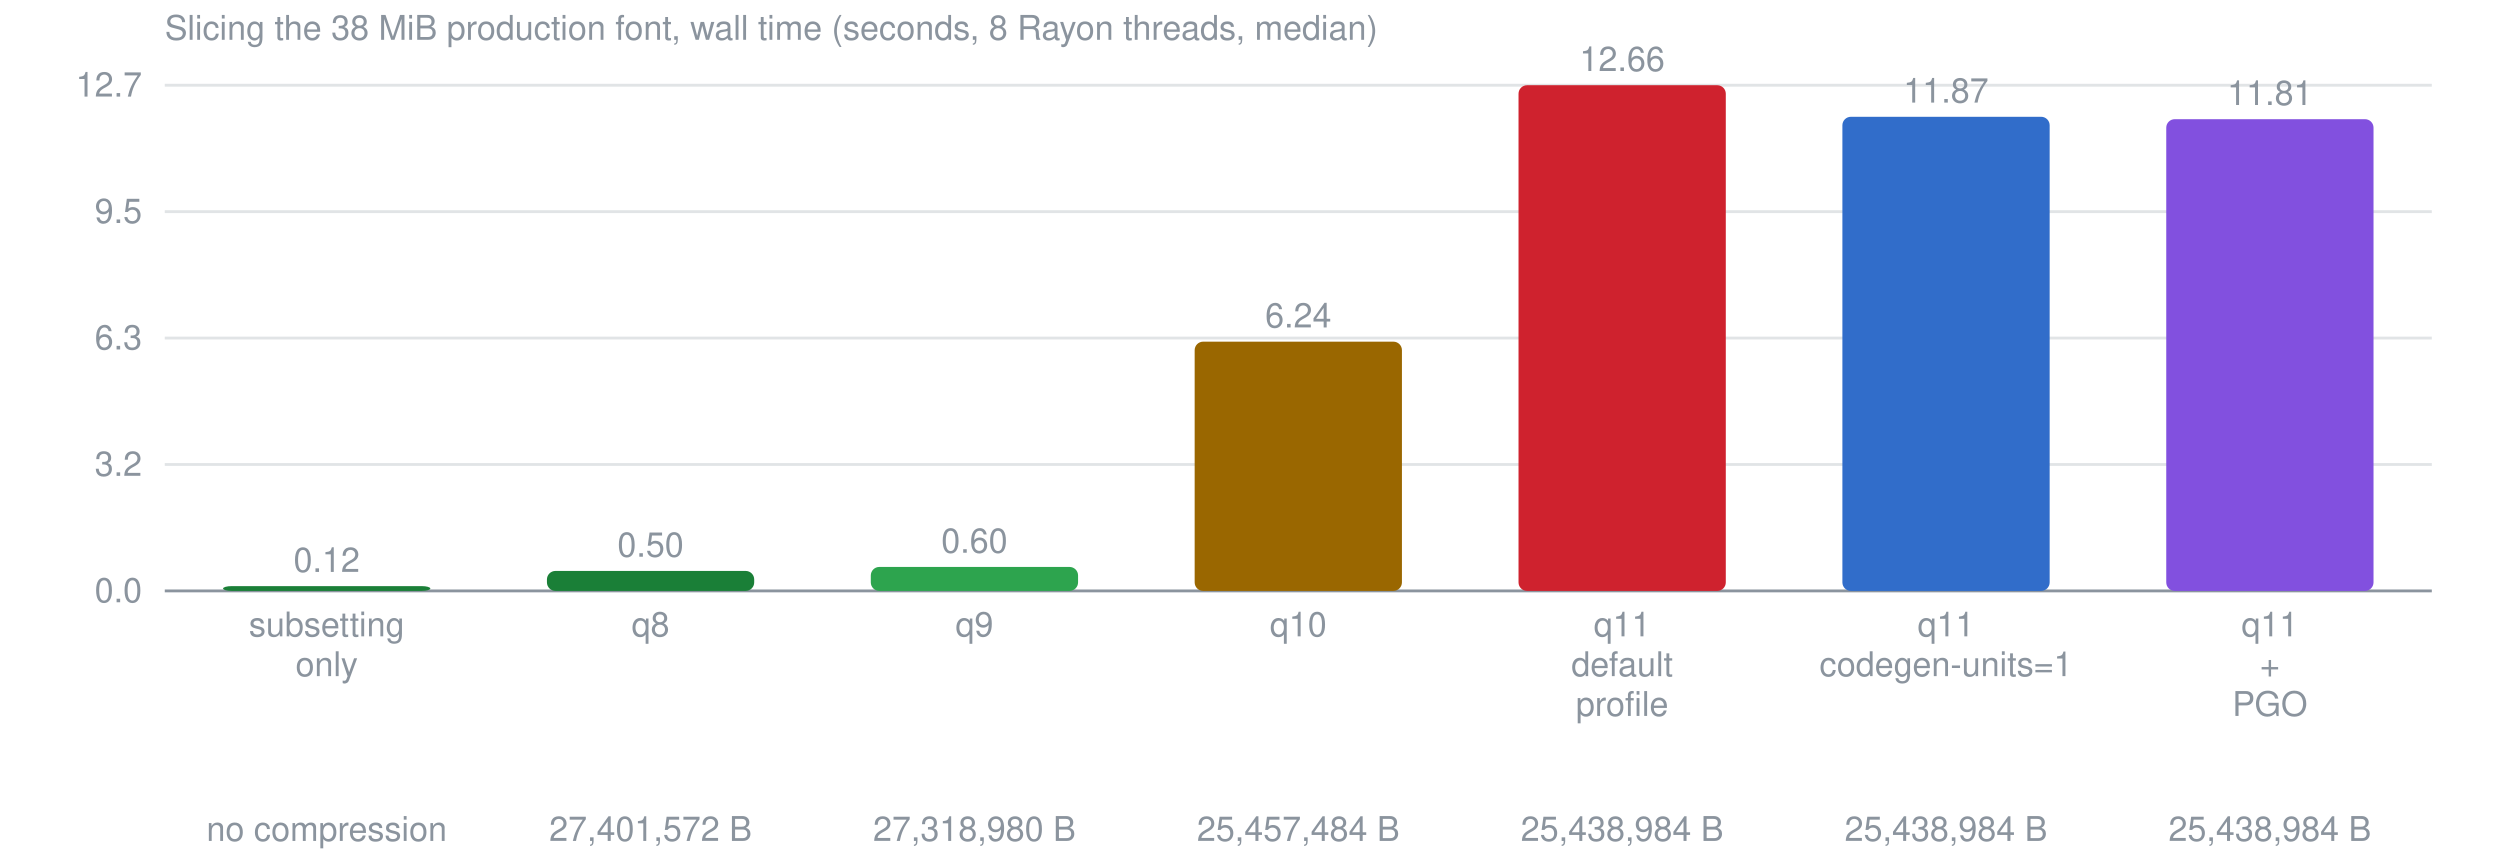
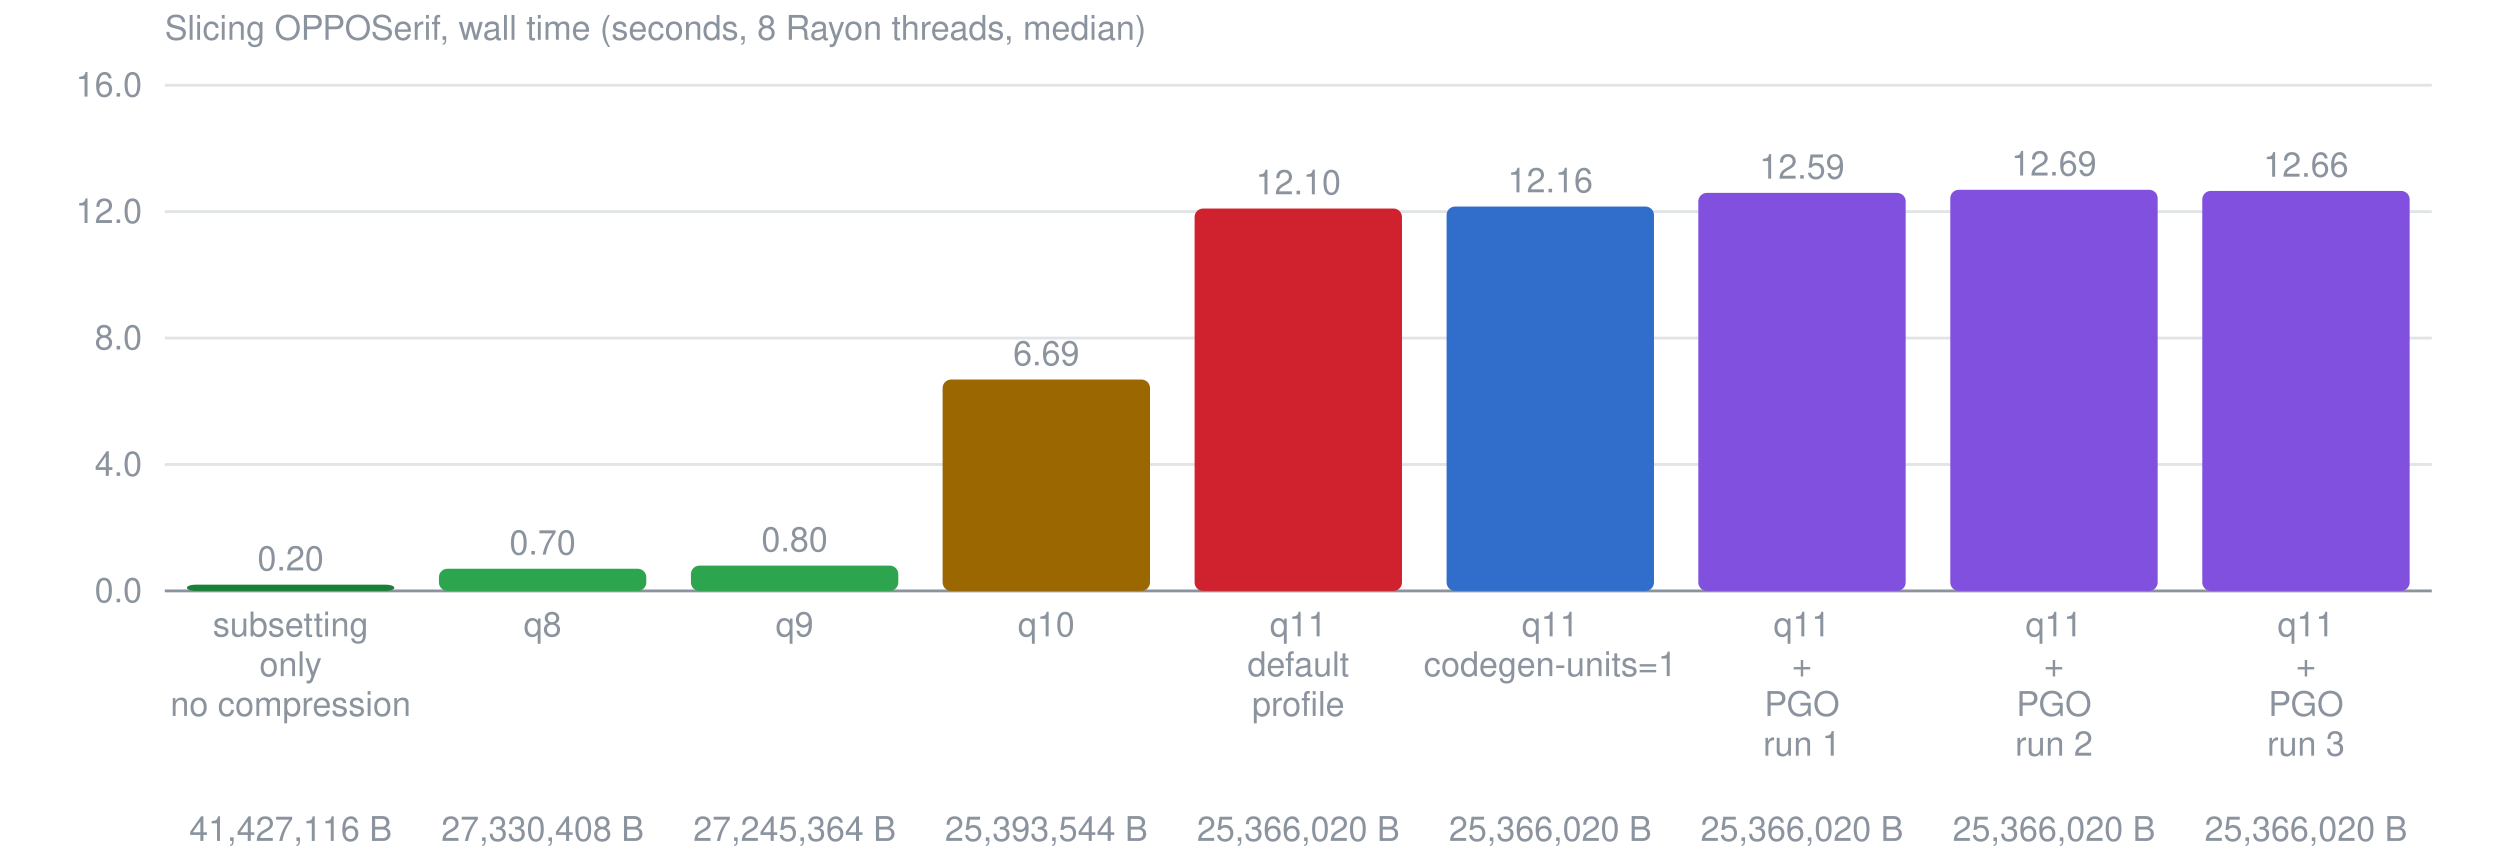
<svg xmlns="http://www.w3.org/2000/svg" viewBox="0 0 880 300" width="880" height="300" font-family="ui-sans-serif,system-ui,-apple-system,Segoe UI,Helvetica,Arial,sans-serif" font-size="12">
  <line x1="58" x2="856" y1="208" y2="208" stroke="#8b949e" stroke-opacity="1" />
  <text x="50" y="212" text-anchor="end" fill="#8b949e">0.0</text>
  <line x1="58" x2="856" y1="163.5" y2="163.5" stroke="#8b949e" stroke-opacity="0.25" />
-   <text x="50" y="167.5" text-anchor="end" fill="#8b949e">3.2</text>
+   <text x="50" y="167.5" text-anchor="end" fill="#8b949e">4.0</text>
  <line x1="58" x2="856" y1="119" y2="119" stroke="#8b949e" stroke-opacity="0.25" />
-   <text x="50" y="123" text-anchor="end" fill="#8b949e">6.3</text>
+   <text x="50" y="123" text-anchor="end" fill="#8b949e">8.0</text>
  <line x1="58" x2="856" y1="74.5" y2="74.5" stroke="#8b949e" stroke-opacity="0.25" />
-   <text x="50" y="78.5" text-anchor="end" fill="#8b949e">9.5</text>
+   <text x="50" y="78.5" text-anchor="end" fill="#8b949e">12.0</text>
  <line x1="58" x2="856" y1="30" y2="30" stroke="#8b949e" stroke-opacity="0.25" />
-   <text x="50" y="34" text-anchor="end" fill="#8b949e">12.7</text>
-   <rect x="78.52" y="206.313" width="72.96" height="1.687" rx="3" fill="#1a7f37" />
-   <text x="115" y="201.313" text-anchor="middle" fill="#8b949e">0.12</text>
-   <text x="115" y="224" text-anchor="middle" fill="#8b949e">subsetting</text>
-   <text x="115" y="238" text-anchor="middle" fill="#8b949e">only</text>
-   <text x="115" y="296" text-anchor="middle" fill="#8b949e">no compression</text>
-   <rect x="192.52" y="200.97" width="72.96" height="7.03" rx="3" fill="#1a7f37" />
-   <text x="229" y="195.97" text-anchor="middle" fill="#8b949e">0.50</text>
-   <text x="229" y="224" text-anchor="middle" fill="#8b949e">q8</text>
-   <text x="229" y="296" text-anchor="middle" fill="#8b949e">27,401,572 B</text>
-   <rect x="306.52" y="199.564" width="72.96" height="8.436" rx="3" fill="#2da44e" />
-   <text x="343" y="194.564" text-anchor="middle" fill="#8b949e">0.60</text>
-   <text x="343" y="224" text-anchor="middle" fill="#8b949e">q9</text>
-   <text x="343" y="296" text-anchor="middle" fill="#8b949e">27,318,980 B</text>
-   <rect x="420.52" y="120.265" width="72.96" height="87.735" rx="3" fill="#9a6700" />
-   <text x="457" y="115.265" text-anchor="middle" fill="#8b949e">6.24</text>
-   <text x="457" y="224" text-anchor="middle" fill="#8b949e">q10</text>
-   <text x="457" y="296" text-anchor="middle" fill="#8b949e">25,457,484 B</text>
-   <rect x="534.52" y="30" width="72.96" height="178" rx="3" fill="#cf222e" />
-   <text x="571" y="25" text-anchor="middle" fill="#8b949e">12.66</text>
-   <text x="571" y="224" text-anchor="middle" fill="#8b949e">q11</text>
-   <text x="571" y="238" text-anchor="middle" fill="#8b949e">default</text>
-   <text x="571" y="252" text-anchor="middle" fill="#8b949e">profile</text>
-   <text x="571" y="296" text-anchor="middle" fill="#8b949e">25,438,984 B</text>
-   <rect x="648.52" y="41.107" width="72.96" height="166.893" rx="3" fill="#316dca" />
-   <text x="685" y="36.107" text-anchor="middle" fill="#8b949e">11.87</text>
-   <text x="685" y="224" text-anchor="middle" fill="#8b949e">q11</text>
-   <text x="685" y="238" text-anchor="middle" fill="#8b949e">codegen-units=1</text>
-   <text x="685" y="296" text-anchor="middle" fill="#8b949e">25,438,984 B</text>
-   <rect x="762.52" y="41.951" width="72.96" height="166.049" rx="3" fill="#8250df" />
-   <text x="799" y="36.951" text-anchor="middle" fill="#8b949e">11.81</text>
-   <text x="799" y="224" text-anchor="middle" fill="#8b949e">q11</text>
-   <text x="799" y="238" text-anchor="middle" fill="#8b949e">+</text>
-   <text x="799" y="252" text-anchor="middle" fill="#8b949e">PGO</text>
-   <text x="799" y="296" text-anchor="middle" fill="#8b949e">25,438,984 B</text>
-   <text x="58" y="14" fill="#8b949e">Slicing the 38 MiB production font, wall time (seconds, 8 Rayon threads, median)</text>
+   <text x="50" y="34" text-anchor="end" fill="#8b949e">16.0</text>
+   <rect x="65.8" y="205.8" width="73" height="2.2" rx="3" fill="#1a7f37" />
+   <text x="102.3" y="200.8" text-anchor="middle" fill="#8b949e">0.20</text>
+   <text x="102.3" y="224" text-anchor="middle" fill="#8b949e">subsetting</text>
+   <text x="102.3" y="238" text-anchor="middle" fill="#8b949e">only</text>
+   <text x="102.3" y="252" text-anchor="middle" fill="#8b949e">no compression</text>
+   <text x="102.3" y="296" text-anchor="middle" fill="#8b949e">41,427,116 B</text>
+   <rect x="154.5" y="200.2" width="73" height="7.8" rx="3" fill="#2da44e" />
+   <text x="191" y="195.2" text-anchor="middle" fill="#8b949e">0.70</text>
+   <text x="191" y="224" text-anchor="middle" fill="#8b949e">q8</text>
+   <text x="191" y="296" text-anchor="middle" fill="#8b949e">27,330,408 B</text>
+   <rect x="243.2" y="199.1" width="73" height="8.9" rx="3" fill="#2da44e" />
+   <text x="279.7" y="194.1" text-anchor="middle" fill="#8b949e">0.80</text>
+   <text x="279.7" y="224" text-anchor="middle" fill="#8b949e">q9</text>
+   <text x="279.7" y="296" text-anchor="middle" fill="#8b949e">27,245,364 B</text>
+   <rect x="331.8" y="133.6" width="73" height="74.4" rx="3" fill="#9a6700" />
+   <text x="368.3" y="128.6" text-anchor="middle" fill="#8b949e">6.69</text>
+   <text x="368.3" y="224" text-anchor="middle" fill="#8b949e">q10</text>
+   <text x="368.3" y="296" text-anchor="middle" fill="#8b949e">25,393,544 B</text>
+   <rect x="420.5" y="73.4" width="73" height="134.6" rx="3" fill="#cf222e" />
+   <text x="457" y="68.4" text-anchor="middle" fill="#8b949e">12.10</text>
+   <text x="457" y="224" text-anchor="middle" fill="#8b949e">q11</text>
+   <text x="457" y="238" text-anchor="middle" fill="#8b949e">default</text>
+   <text x="457" y="252" text-anchor="middle" fill="#8b949e">profile</text>
+   <text x="457" y="296" text-anchor="middle" fill="#8b949e">25,366,020 B</text>
+   <rect x="509.2" y="72.7" width="73" height="135.3" rx="3" fill="#316dca" />
+   <text x="545.7" y="67.7" text-anchor="middle" fill="#8b949e">12.16</text>
+   <text x="545.7" y="224" text-anchor="middle" fill="#8b949e">q11</text>
+   <text x="545.7" y="238" text-anchor="middle" fill="#8b949e">codegen-units=1</text>
+   <text x="545.7" y="296" text-anchor="middle" fill="#8b949e">25,366,020 B</text>
+   <rect x="597.8" y="67.9" width="73" height="140.1" rx="3" fill="#8250df" />
+   <text x="634.3" y="62.9" text-anchor="middle" fill="#8b949e">12.59</text>
+   <text x="634.3" y="224" text-anchor="middle" fill="#8b949e">q11</text>
+   <text x="634.3" y="238" text-anchor="middle" fill="#8b949e">+</text>
+   <text x="634.3" y="252" text-anchor="middle" fill="#8b949e">PGO</text>
+   <text x="634.3" y="266" text-anchor="middle" fill="#8b949e">run 1</text>
+   <text x="634.3" y="296" text-anchor="middle" fill="#8b949e">25,366,020 B</text>
+   <rect x="686.5" y="66.8" width="73" height="141.2" rx="3" fill="#8250df" />
+   <text x="723" y="61.8" text-anchor="middle" fill="#8b949e">12.69</text>
+   <text x="723" y="224" text-anchor="middle" fill="#8b949e">q11</text>
+   <text x="723" y="238" text-anchor="middle" fill="#8b949e">+</text>
+   <text x="723" y="252" text-anchor="middle" fill="#8b949e">PGO</text>
+   <text x="723" y="266" text-anchor="middle" fill="#8b949e">run 2</text>
+   <text x="723" y="296" text-anchor="middle" fill="#8b949e">25,366,020 B</text>
+   <rect x="775.2" y="67.2" width="73" height="140.8" rx="3" fill="#8250df" />
+   <text x="811.7" y="62.2" text-anchor="middle" fill="#8b949e">12.66</text>
+   <text x="811.7" y="224" text-anchor="middle" fill="#8b949e">q11</text>
+   <text x="811.7" y="238" text-anchor="middle" fill="#8b949e">+</text>
+   <text x="811.7" y="252" text-anchor="middle" fill="#8b949e">PGO</text>
+   <text x="811.7" y="266" text-anchor="middle" fill="#8b949e">run 3</text>
+   <text x="811.7" y="296" text-anchor="middle" fill="#8b949e">25,366,020 B</text>
+   <text x="58" y="14" fill="#8b949e">Slicing OPPOSerif, wall time (seconds, 8 Rayon threads, median)</text>
</svg>
